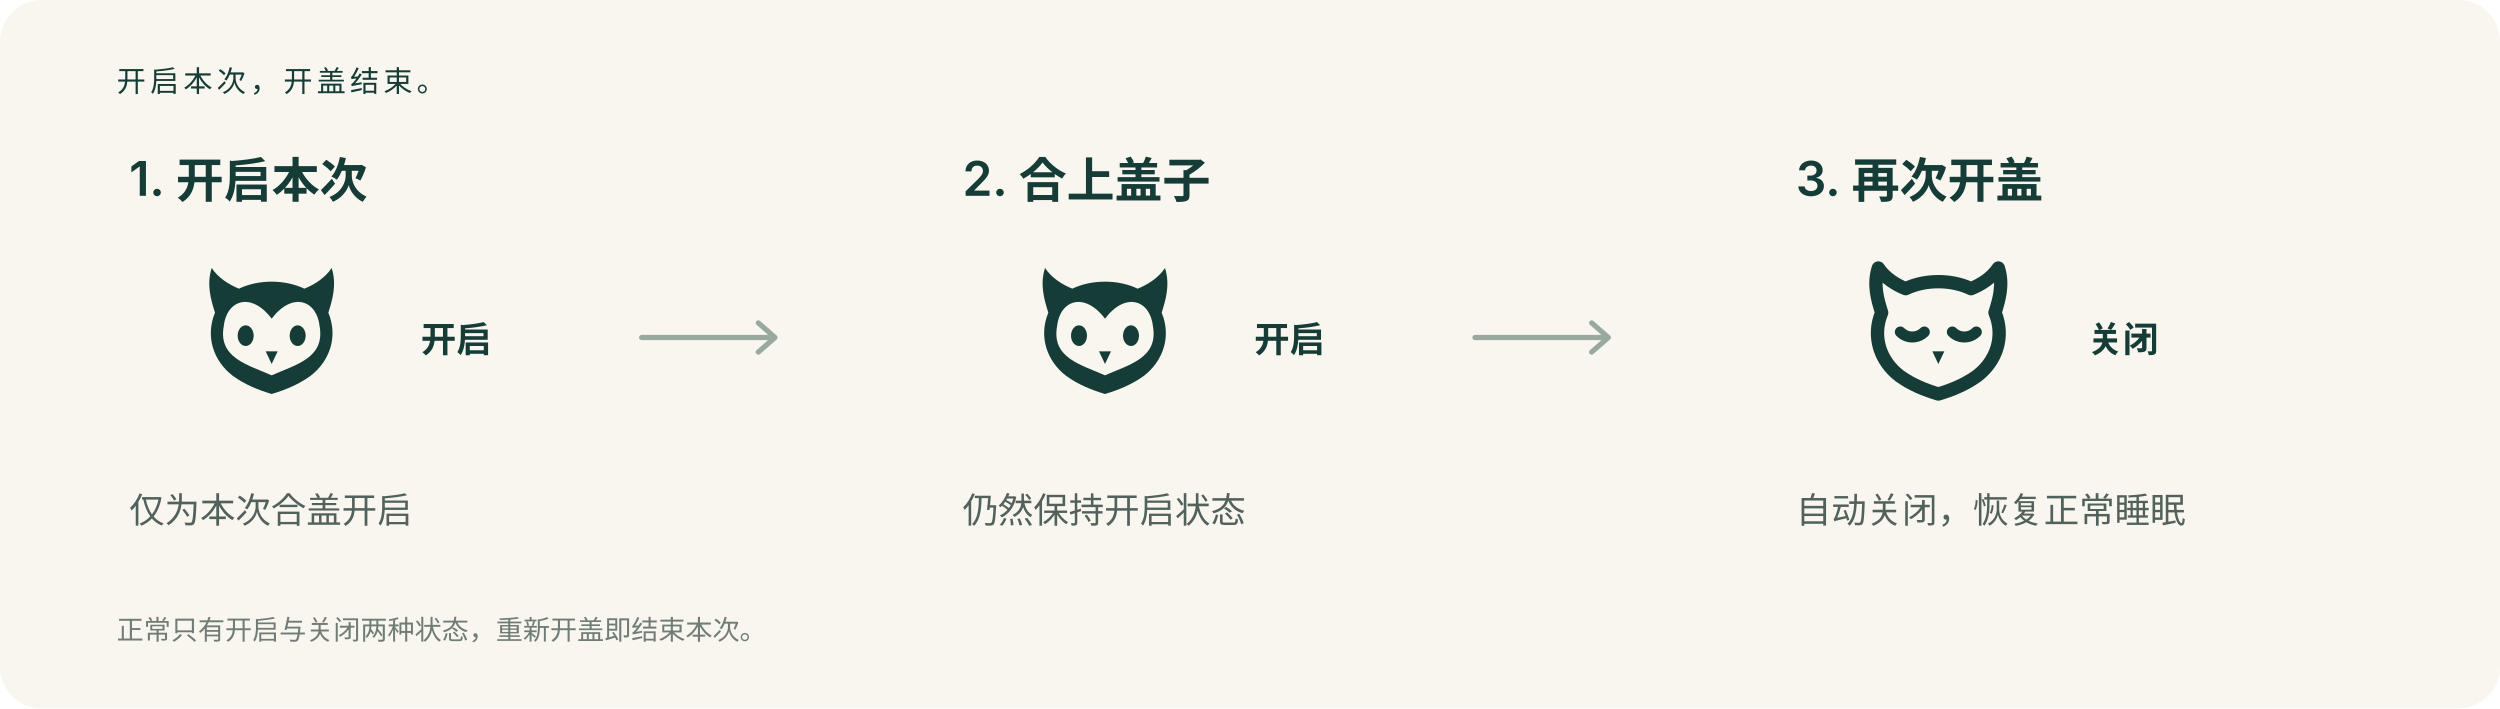
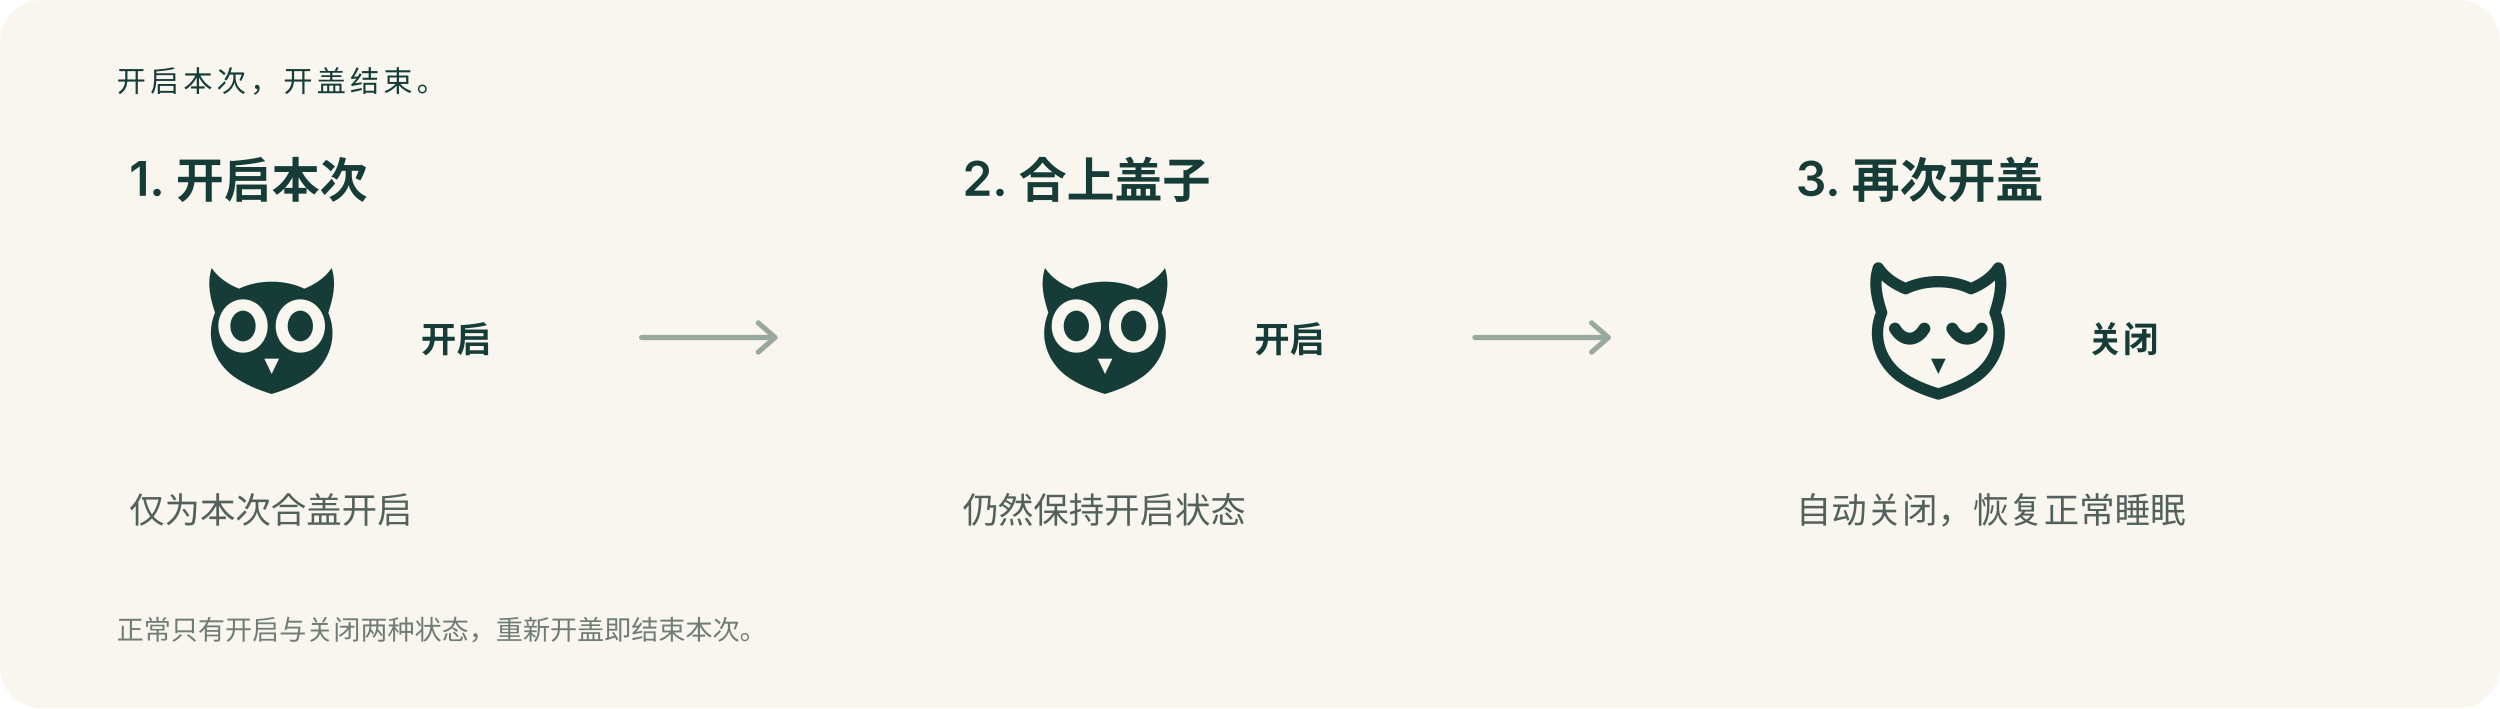
<svg xmlns="http://www.w3.org/2000/svg" width="1200" height="340" viewBox="0 0 1200 340" role="img" aria-labelledby="title desc">
  <rect width="1200" height="340" rx="20" fill="#F8F6EF" />
  <g font-family="-apple-system,BlinkMacSystemFont,Segoe UI,sans-serif" fill="#163C37">
    <text x="56" y="44" font-size="14" letter-spacing="2">开启本次，开盖结束。</text>
    <text x="62" y="94" font-size="23" font-weight="600">1. 开启本次</text>
    <g color="#163C37" transform="translate(92 120) scale(3.2)">
      <g fill="currentColor">
-         <path d="M3 2.7C4 4.2 5.6 5.2 7.1 5.8C10 4.4 14 4.4 16.9 5.8C18.4 5.2 20 4.2 21 2.7C21.8 5.2 21.1 7.5 20.5 9.4C22 13 20.7 16.7 17.8 18.9C16 20.2 14 21 12 21.6C10 21 8 20.2 6.2 18.9C3.3 16.7 2 13 3.5 9.4C2.9 7.5 2.2 5.2 3 2.7ZM12 10.3C8.9 6.2 5.2 7.5 4.8 11.5C4 16.2 8.4 17.2 12 18.8C15.6 17.2 20 16.2 19.2 11.5C18.8 7.5 15.1 6.2 12 10.3Z" fill-rule="evenodd" />
-         <ellipse cx="8.1" cy="12.85" rx="1.2" ry="1.55" />
-         <ellipse cx="15.9" cy="12.85" rx="1.2" ry="1.55" />
-         <path d="M11.1 15.2H12.9L12 17.1Z" />
+         <path d="M3 2.7C4 4.2 5.6 5.2 7.1 5.8C10 4.4 14 4.4 16.9 5.8C18.4 5.2 20 4.2 21 2.7C21.8 5.2 21.1 7.5 20.5 9.4C22 13 20.7 16.7 17.8 18.9C16 20.2 14 21 12 21.6C10 21 8 20.2 6.2 18.9C3.3 16.7 2 13 3.5 9.4C2.9 7.5 2.2 5.2 3 2.7ZM4 11.4a3.7 4 0 1 0 7.4 0a3.7 4 0 1 0-7.4 0ZM12.6 11.4a3.7 4 0 1 0 7.4 0a3.7 4 0 1 0-7.4 0ZM10.9 16.3H13.1L12 18.6Z" fill-rule="evenodd" />
+         <ellipse cx="7.7" cy="11.4" rx="1.9" ry="2.3" />
+         <ellipse cx="16.3" cy="11.4" rx="1.9" ry="2.3" />
      </g>
    </g>
    <text x="202" y="169" font-size="17" font-weight="600">开启</text>
    <text x="62" y="251" font-size="17" fill="#53615C">仅为本次合盖开启</text>
    <path d="M308 162H372m-8-7 8 7-8 7" fill="none" stroke="#9AA9A0" stroke-width="2.5" stroke-linecap="round" stroke-linejoin="round" />
    <text x="462" y="94" font-size="23" font-weight="600">2. 合上盖子</text>
    <g color="#163C37" transform="translate(492 120) scale(3.2)">
      <g fill="currentColor">
-         <path d="M3 2.7C4 4.2 5.6 5.2 7.1 5.8C10 4.4 14 4.4 16.9 5.8C18.4 5.2 20 4.2 21 2.7C21.8 5.2 21.1 7.5 20.5 9.4C22 13 20.7 16.7 17.8 18.9C16 20.2 14 21 12 21.6C10 21 8 20.2 6.2 18.9C3.3 16.7 2 13 3.5 9.4C2.9 7.5 2.2 5.2 3 2.7ZM12 10.3C8.9 6.2 5.2 7.5 4.8 11.5C4 16.2 8.4 17.2 12 18.8C15.6 17.2 20 16.2 19.2 11.5C18.8 7.5 15.1 6.2 12 10.3Z" fill-rule="evenodd" />
-         <ellipse cx="8.1" cy="12.85" rx="1.2" ry="1.55" />
-         <ellipse cx="15.9" cy="12.85" rx="1.2" ry="1.55" />
-         <path d="M11.1 15.2H12.9L12 17.1Z" />
+         <path d="M3 2.7C4 4.2 5.6 5.2 7.1 5.8C10 4.4 14 4.4 16.9 5.8C18.4 5.2 20 4.2 21 2.7C21.8 5.2 21.1 7.5 20.5 9.4C22 13 20.7 16.7 17.8 18.9C16 20.2 14 21 12 21.6C10 21 8 20.2 6.2 18.9C3.3 16.7 2 13 3.5 9.4C2.9 7.5 2.2 5.2 3 2.7ZM4 11.4a3.7 4 0 1 0 7.4 0a3.7 4 0 1 0-7.4 0ZM12.6 11.4a3.7 4 0 1 0 7.4 0a3.7 4 0 1 0-7.4 0ZM10.9 16.3H13.1L12 18.6Z" fill-rule="evenodd" />
+         <ellipse cx="7.7" cy="11.4" rx="1.9" ry="2.3" />
+         <ellipse cx="16.3" cy="11.4" rx="1.9" ry="2.3" />
      </g>
    </g>
    <text x="602" y="169" font-size="17" font-weight="600">开启</text>
    <text x="462" y="251" font-size="17" fill="#53615C">仍然保持开启状态</text>
    <path d="M708 162H772m-8-7 8 7-8 7" fill="none" stroke="#9AA9A0" stroke-width="2.5" stroke-linecap="round" stroke-linejoin="round" />
    <text x="862" y="94" font-size="23" font-weight="600">3. 再次开盖</text>
    <g color="#163C37" transform="translate(892 120) scale(3.2)">
      <g fill="currentColor">
-         <path d="M3 2.7C4 4.2 5.6 5.2 7.1 5.8C10 4.4 14 4.4 16.9 5.8C18.4 5.2 20 4.2 21 2.7C21.8 5.2 21.1 7.5 20.5 9.4C22 13 20.7 16.7 17.8 18.9C16 20.2 14 21 12 21.6C10 21 8 20.2 6.2 18.9C3.3 16.7 2 13 3.5 9.4C2.9 7.5 2.2 5.2 3 2.7Z" fill="none" stroke="currentColor" stroke-width="2" stroke-linejoin="round" />
-         <path d="M6.3 12.3C7.3 13.3 8.9 13.3 9.9 12.3" fill="none" stroke="currentColor" stroke-width="1.65" stroke-linecap="round" />
-         <path d="M14.1 12.3C15.1 13.3 16.7 13.3 17.7 12.3" fill="none" stroke="currentColor" stroke-width="1.65" stroke-linecap="round" />
-         <path d="M11.1 15.2H12.9L12 17.1Z" />
+         <path d="M3 2.7C4 4.2 5.6 5.2 7.1 5.8C10 4.4 14 4.4 16.9 5.8C18.4 5.2 20 4.2 21 2.7C21.8 5.2 21.1 7.5 20.5 9.4C22 13 20.7 16.7 17.8 18.9C16 20.2 14 21 12 21.6C10 21 8 20.2 6.2 18.9C3.3 16.7 2 13 3.5 9.4C2.9 7.5 2.2 5.2 3 2.7Z" fill="none" stroke="currentColor" stroke-width="1.7" stroke-linejoin="round" />
+         <path d="M5.5 11.8C6.7 13.8 8.7 13.8 9.9 11.8M14.1 11.8C15.3 13.8 17.3 13.8 18.5 11.8" fill="none" stroke="currentColor" stroke-width="1.8" stroke-linecap="round" />
+         <path d="M10.9 16.3H13.1L12 18.6Z" />
      </g>
    </g>
    <text x="1002" y="169" font-size="17" font-weight="600">关闭</text>
    <text x="862" y="251" font-size="17" fill="#53615C">自动关闭，恢复正常睡眠</text>
    <text x="56" y="307" font-size="13" fill="#707C76">正常只有开启与关闭两种状态，重新开盖即结束本次。</text>
  </g>
</svg>
